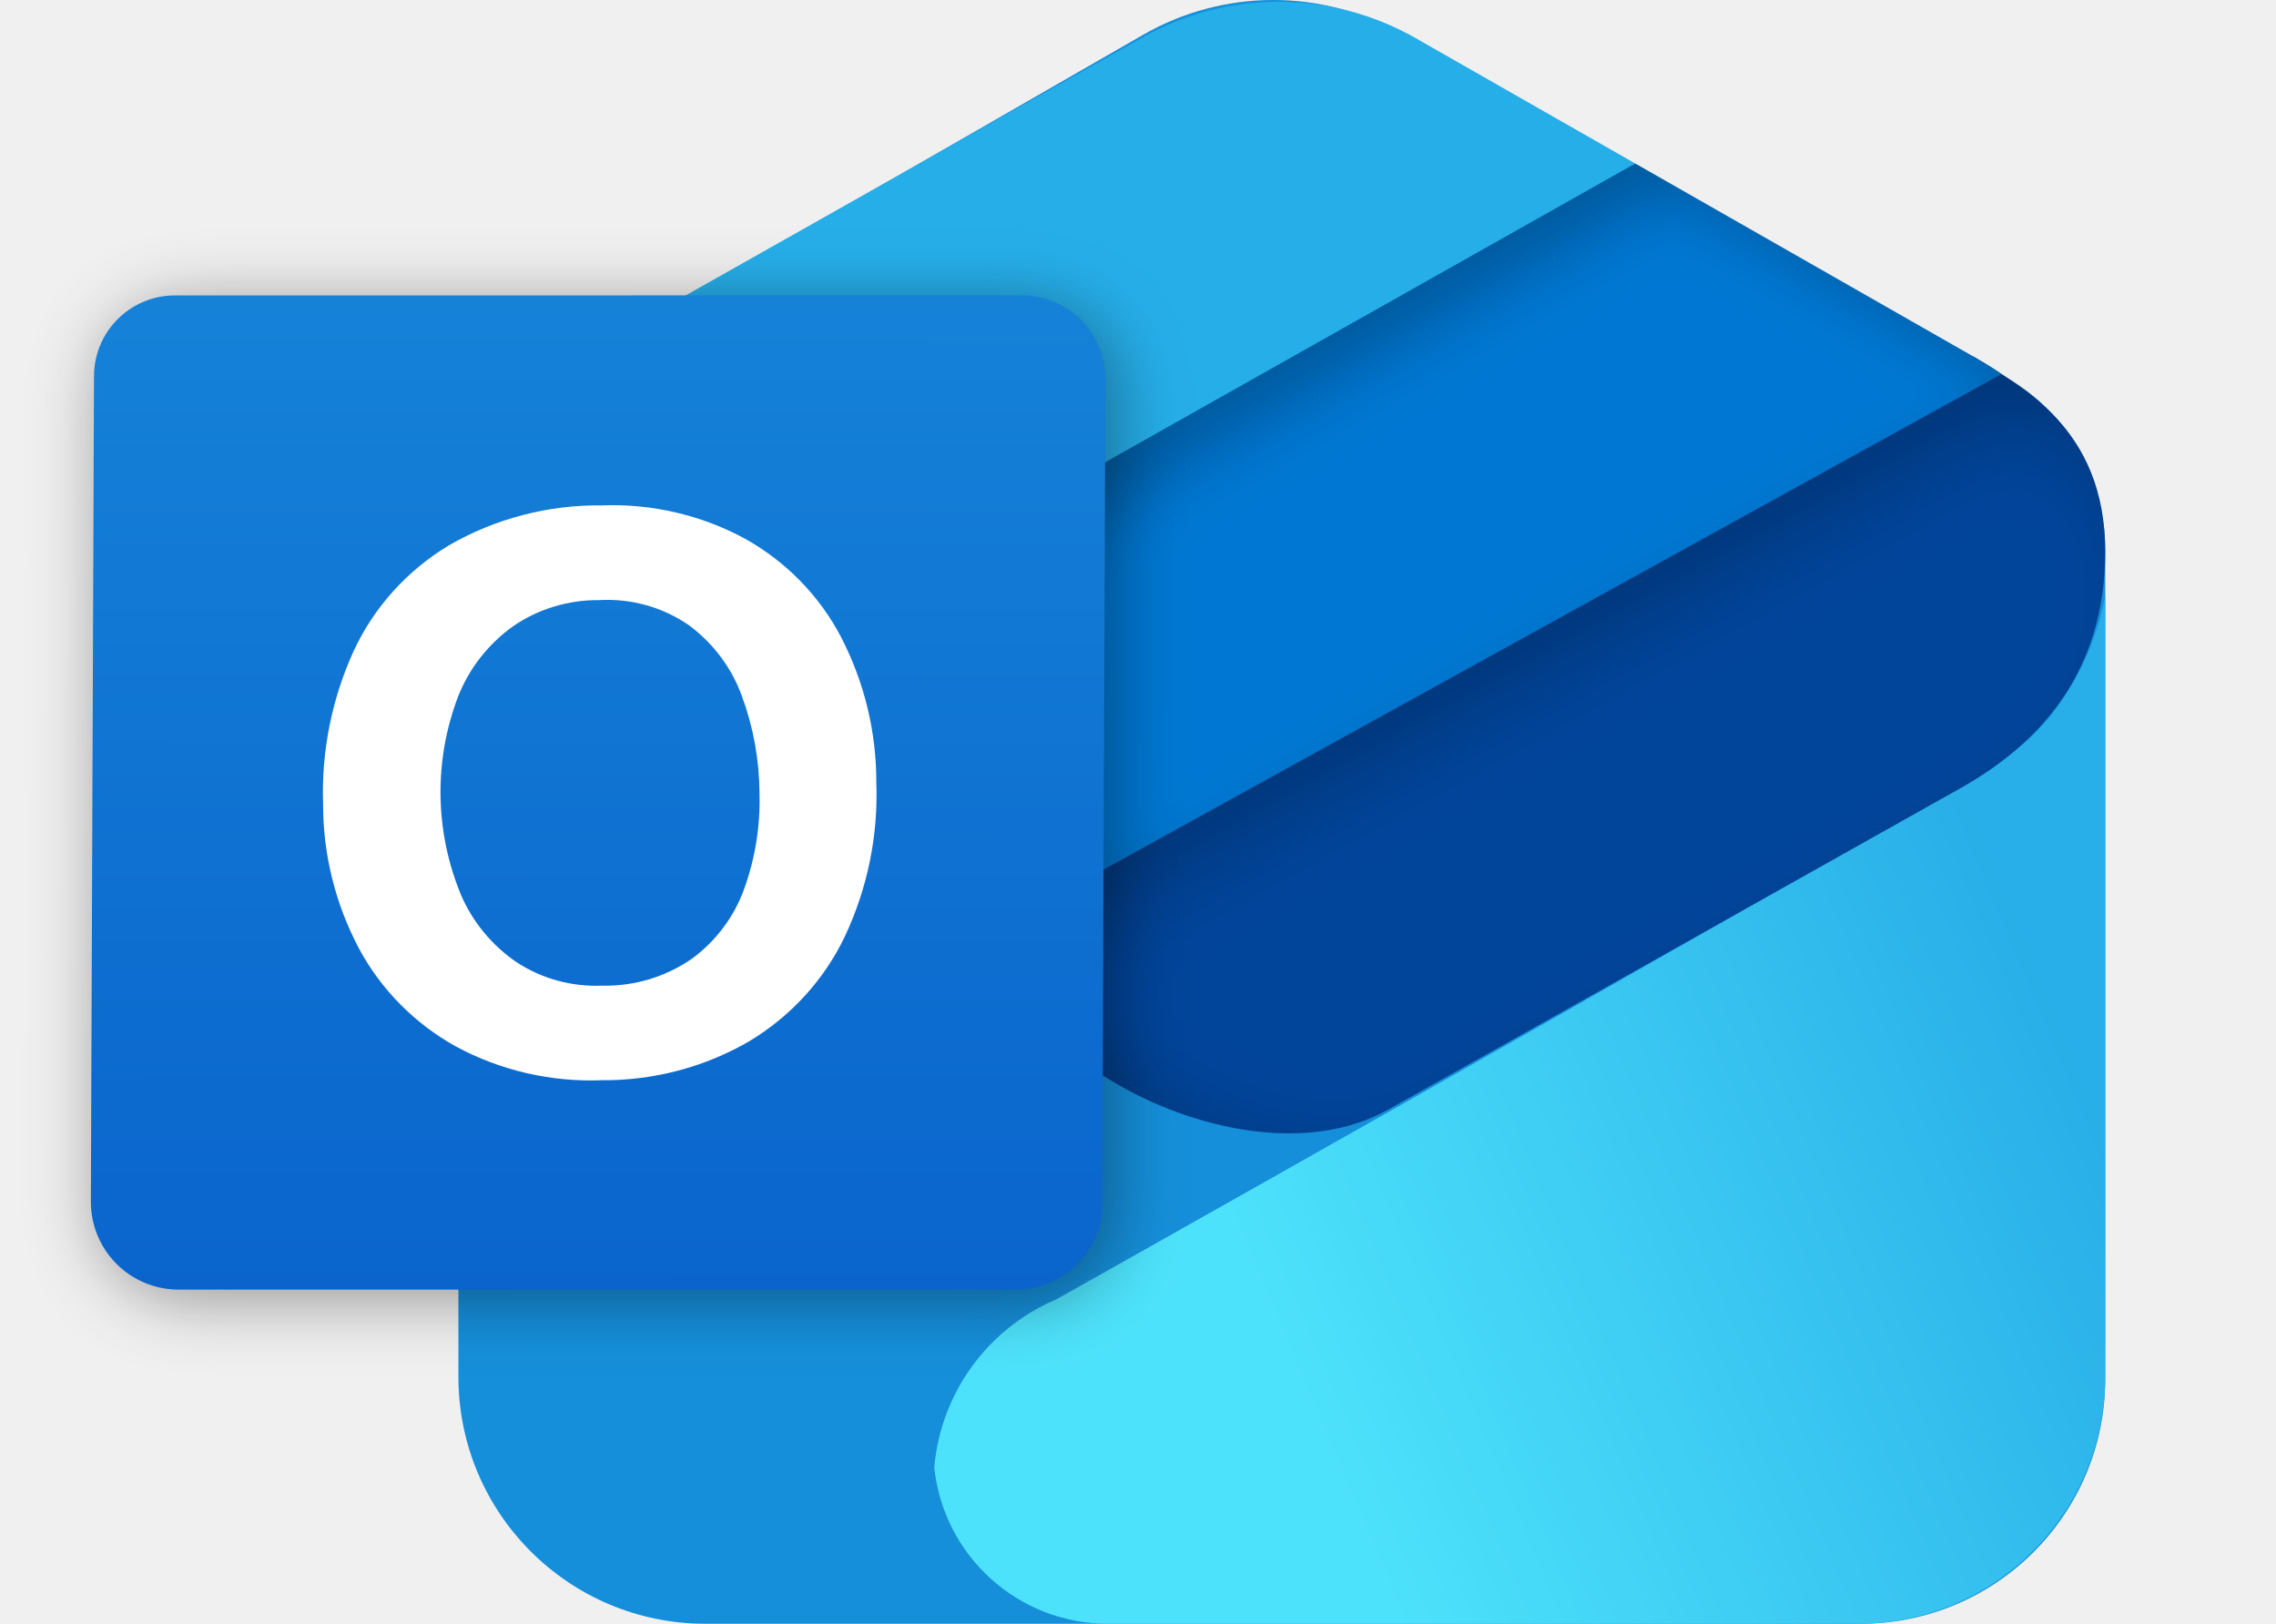
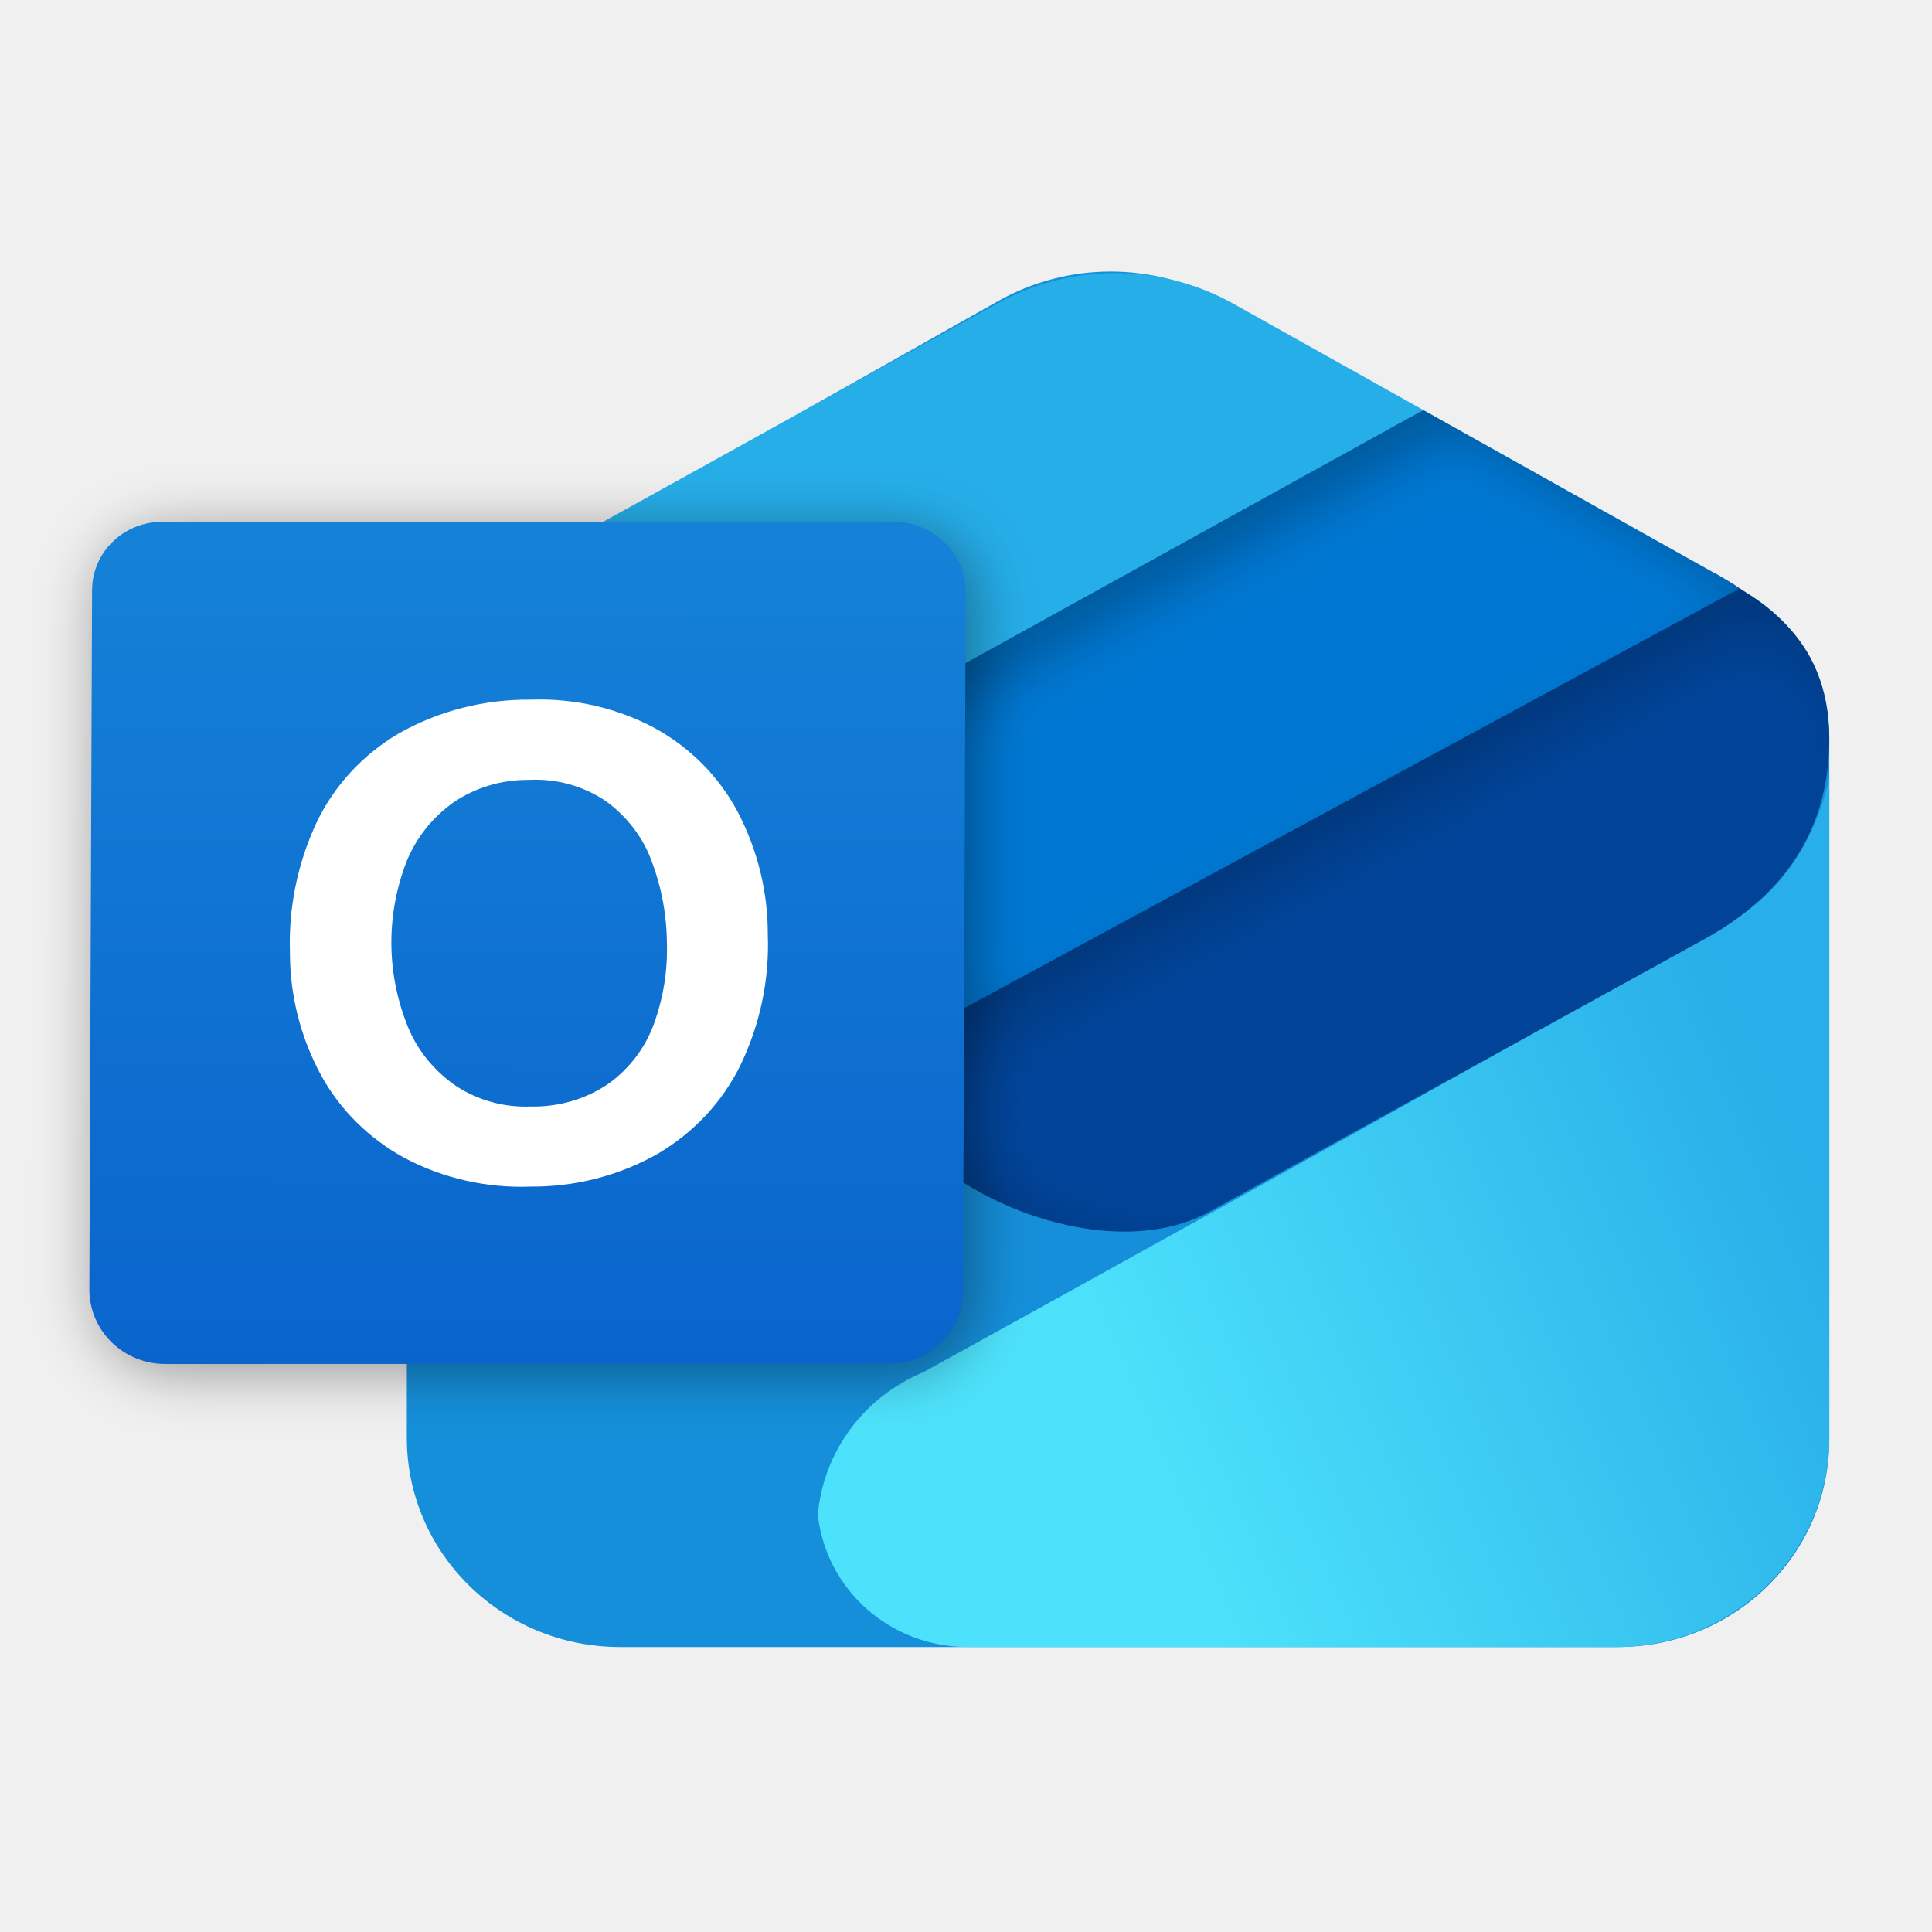
- <svg xmlns="http://www.w3.org/2000/svg" xmlns:xlink="http://www.w3.org/1999/xlink" width="1040.841" height="742.632" viewBox="0 0 1040.841 742.632" version="1.1" id="svg1" xml:space="preserve">
+ <svg xmlns="http://www.w3.org/2000/svg" xmlns:xlink="http://www.w3.org/1999/xlink" width="1080" height="1080" viewBox="0 0 1080 1080" version="1.1" id="svg1" xml:space="preserve">
  <defs id="defs1">
    <linearGradient id="linearGradient35">
      <stop style="stop-color:#4de2fb;stop-opacity:1;" offset="0" id="stop35" />
      <stop style="stop-color:#28aee8;stop-opacity:1;" offset="1" id="stop36" />
    </linearGradient>
    <linearGradient id="linearGradient5">
      <stop style="stop-color:#1582d8;stop-opacity:1;" offset="0" id="stop5" />
      <stop style="stop-color:#0a64cc;stop-opacity:1;" offset="1" id="stop6" />
    </linearGradient>
    <linearGradient xlink:href="#linearGradient5" id="linearGradient6" x1="749.085" y1="212.548" x2="738.253" y2="843.019" gradientUnits="userSpaceOnUse" gradientTransform="translate(-100)" />
    <filter style="color-interpolation-filters:sRGB" id="filter31" x="-0.082" y="-0.084" width="1.173" height="1.177">
      <feFlood result="flood" in="SourceGraphic" flood-opacity="0.38" flood-color="rgb(0,0,0)" id="feFlood30" />
      <feGaussianBlur result="blur" in="SourceGraphic" stdDeviation="22.291" id="feGaussianBlur30" />
      <feOffset result="offset" in="blur" dx="6" dy="6" id="feOffset30" />
      <feComposite result="comp1" operator="in" in="flood" in2="offset" id="feComposite30" />
      <feComposite result="comp2" operator="over" in="SourceGraphic" in2="comp1" id="feComposite31" />
    </filter>
-     <linearGradient xlink:href="#linearGradient35" id="linearGradient36" x1="1773.602" y1="939.293" x2="2272.768" y2="729.033" gradientUnits="userSpaceOnUse" gradientTransform="translate(982.3684)" />
+     <linearGradient xlink:href="#linearGradient35" id="linearGradient36" x1="1773.602" y1="939.293" x2="2272.768" y2="729.033" gradientUnits="userSpaceOnUse" gradientTransform="matrix(1.055836,0,0,1.035364,938.4455,209.6282)" />
    <filter style="color-interpolation-filters:sRGB" id="filter150" x="-0.056" y="-0.099" width="1.139" height="1.226">
      <feFlood result="flood" in="SourceGraphic" flood-opacity="0.259" flood-color="rgb(0,0,0)" id="feFlood149" />
      <feGaussianBlur result="blur" in="SourceGraphic" stdDeviation="21.053" id="feGaussianBlur149" />
      <feOffset result="offset" in="blur" dx="24.5" dy="14.308" id="feOffset149" />
      <feComposite result="comp1" operator="out" in="flood" in2="offset" id="feComposite149" />
      <feComposite result="comp2" operator="atop" in="comp1" in2="SourceGraphic" id="feComposite150" />
    </filter>
    <filter style="color-interpolation-filters:sRGB" id="filter178" x="-0.099" y="-0.154" width="1.24" height="1.357">
      <feFlood result="flood" in="SourceGraphic" flood-opacity="0.259" flood-color="rgb(0,0,0)" id="feFlood177" />
      <feGaussianBlur result="blur" in="SourceGraphic" stdDeviation="31.6" id="feGaussianBlur177" />
      <feOffset result="offset" in="blur" dx="32.462" dy="24.462" id="feOffset177" />
      <feComposite result="comp1" operator="out" in="flood" in2="offset" id="feComposite177" />
      <feComposite result="comp2" operator="atop" in="comp1" in2="SourceGraphic" id="feComposite178" />
    </filter>
  </defs>
  <g id="layer1" transform="translate(-446.1137,-168.8198)">
    <g id="g178" transform="matrix(0.7210846,0,0,0.7210846,-938.3688,150.6522)">
-       <path style="display:inline;opacity:1;fill:#158fda;fill-opacity:1;stroke:none;stroke-width:13.8;stroke-linecap:round;stroke-linejoin:round" d="m 2367.334,1055.077 h 732.606 c 85.713,0 155.197,-69.484 155.197,-155.197 V 374.944 c 0,-45.6 -22.838,-87.468 -62.446,-110.064 L 2809.398,46.918 C 2758.45,17.854 2695.916,17.961 2645.067,47.199 L 2210.726,296.945 v 601.523 c 0,86.492 70.116,156.608 156.608,156.608 z" id="path34" />
-       <path style="opacity:1;fill:url(#linearGradient36);stroke:none;stroke-width:13.8;stroke-linecap:round;stroke-linejoin:round" d="m 2512.513,955.905 c 4.092,-47.145 33.902,-88.17 77.478,-106.625 0,0 396.865,-222.889 593.633,-338.224 60.901,-35.697 71.513,-108.067 71.513,-108.067 V 898.207 c 0,86.637 -70.233,156.869 -156.869,156.869 h -475.716 c -56.664,0 -104.168,-42.813 -110.039,-99.172 z" id="path35" />
-       <g id="g42" style="display:inline" transform="translate(1651.463)">
+       <path style="display:inline;opacity:1;fill:#158fda;fill-opacity:1;stroke:none;stroke-width:14.429;stroke-linecap:round;stroke-linejoin:round" d="m 2400.742,1302.016 h 773.512 c 90.499,0 163.862,-71.941 163.862,-160.685 V 597.831 c 0,-47.213 -24.113,-90.562 -65.933,-113.956 L 2867.49,258.205 c -53.793,-30.092 -119.818,-29.981 -173.506,0.291 l -458.594,258.578 v 622.795 c 0,89.551 74.031,162.146 165.352,162.146 z" id="path34" />
+       <path style="opacity:1;fill:url(#linearGradient36);stroke:none;stroke-width:14.429;stroke-linecap:round;stroke-linejoin:round" d="m 2554.027,1199.337 c 4.32,-48.813 35.795,-91.288 81.804,-110.395 0,0 419.024,-230.771 626.779,-350.184 64.301,-36.959 75.506,-111.888 75.506,-111.888 v 512.73 c 0,89.7 -74.154,162.417 -165.628,162.417 h -502.278 c -59.828,0 -109.984,-44.327 -116.183,-102.679 z" id="path35" />
+       <g id="g42" style="display:inline" transform="matrix(1.055836,0,0,1.035364,1644.9,209.6282)">
        <path d="M 1519.877,251.217 837.525,628.328 973.584,710.785 c 50.488,30.598 123.685,47.156 175.16,18.248 l 363.236,-203.992 c 48.65,-27.321 91.693,-72.275 91.693,-150.097 0,-79.048 -54.52,-105.137 -83.796,-123.727 z" style="display:inline;opacity:1;fill:#01459b;fill-opacity:1;stroke-width:13.8;stroke-linecap:round;stroke-linejoin:round;filter:url(#filter178)" id="path41" />
        <path d="m 1079.793,26.322 c -29.901,-0.071 -59.821,7.489 -86.736,22.686 L 416.916,374.299 635.438,506.732 1305.645,128.908 1166.42,49.422 c -26.842,-15.325 -56.726,-23.028 -86.627,-23.1 z" style="opacity:1;fill:#26aee9;fill-opacity:1;stroke-width:13.8;stroke-linecap:round;stroke-linejoin:round" id="path38" />
        <path d="M 1305.645,128.908 635.438,506.732 854.613,639.562 1537.882,262.451 c -5.424,-4.061 -12.037,-7.827 -18.005,-11.234 z" style="opacity:1;fill:#0078d3;fill-opacity:1;stroke-width:13.8;stroke-linecap:round;stroke-linejoin:round;filter:url(#filter150)" id="path40" />
      </g>
-       <g id="g6" style="display:inline" transform="rotate(-0.9287484,1474.733,-101601.24)">
+       <g id="g6" style="display:inline" transform="matrix(1.055697,-0.01678221,0.01711406,1.035227,1640.238,220.5575)">
        <path style="display:inline;opacity:1;fill:url(#linearGradient6);stroke:none;stroke-width:13.8;stroke-linecap:round;stroke-linejoin:round;filter:url(#filter31)" d="m 380.535,208.223 537.099,8.649 a 52.985,52.985 0 0 1 52.121,54.038 l -10.469,522.881 a 54.603,54.603 0 0 1 -55.471,53.503 l -531.124,-8.553 a 55.656,55.656 0 0 1 -54.748,-56.763 l 10.482,-523.494 a 51.296,51.296 0 0 1 52.111,-50.262 z" id="path5" />
        <path fill="#ffffff" d="m 490.163,435.729 c 13.257,-27.521 34.655,-50.551 61.448,-66.133 29.671,-16.551 63.454,-24.803 97.629,-23.846 31.675,-0.669 62.93,7.154 90.352,22.616 25.782,14.981 46.547,36.931 59.775,63.188 14.405,28.932 21.584,60.773 20.952,92.923 0.698,33.6 -6.688,66.893 -21.568,97.212 -13.542,27.195 -34.966,49.928 -61.624,65.389 -6.064,3.393 -12.307,6.428 -18.694,9.096 -23.608,9.861 -49.191,14.709 -75.032,14.121 -32.352,0.761 -64.296,-7.151 -92.347,-22.874 -26.006,-15 -47.031,-36.976 -60.567,-63.302 -14.491,-28.514 -21.755,-59.996 -21.187,-91.808 -0.604,-33.314 6.529,-66.331 20.863,-96.582 z m 65.497,155.253 c 7.068,17.398 19.055,32.487 34.568,43.517 15.801,10.76 34.722,16.312 53.994,15.84 20.524,0.791 40.754,-4.95 57.633,-16.355 15.317,-10.995 26.988,-26.125 33.57,-43.517 7.358,-19.423 10.989,-39.998 10.711,-60.7 0.227,-20.9 -3.186,-41.685 -10.095,-61.472 -6.102,-17.865 -17.397,-33.618 -32.514,-45.346 -16.456,-11.945 -36.632,-18.003 -57.134,-17.155 -19.689,-0.497 -39.034,5.098 -55.255,15.983 -15.776,11.076 -27.99,26.299 -35.213,43.888 -16.025,40.319 -16.109,85 -0.235,125.375 z" id="path21" style="fill:#ffffff;fill-opacity:1;stroke-width:0.68" />
      </g>
    </g>
  </g>
</svg>
